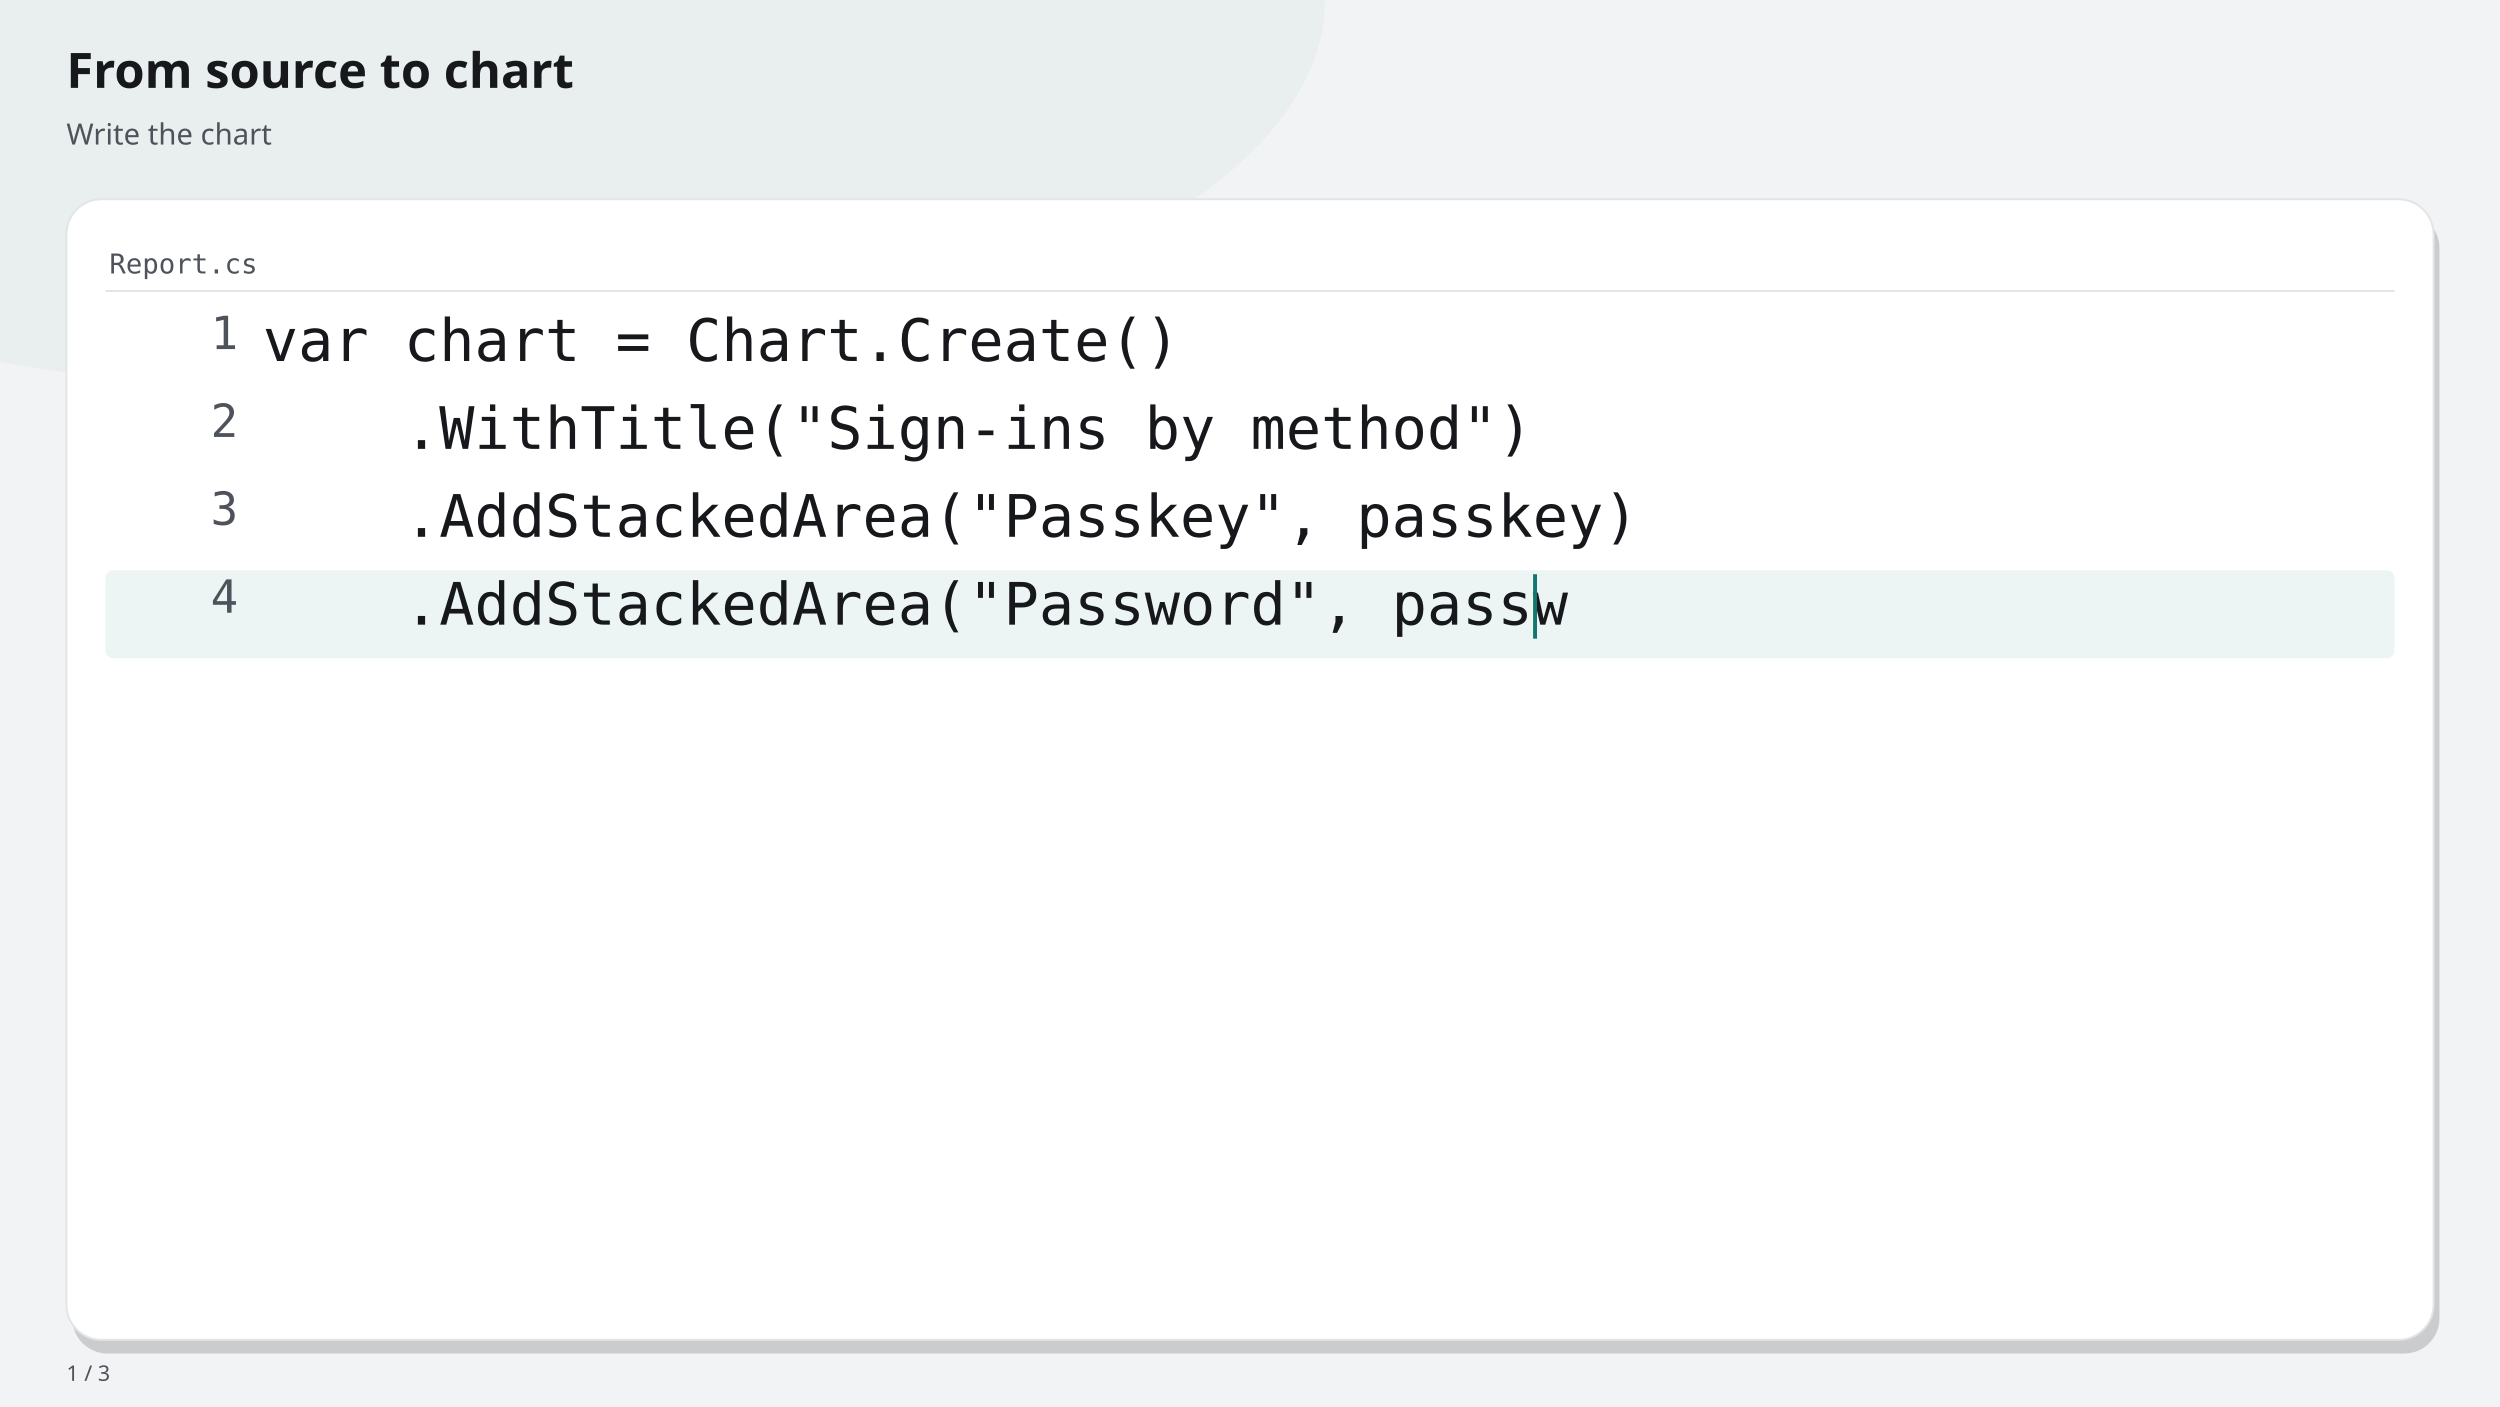
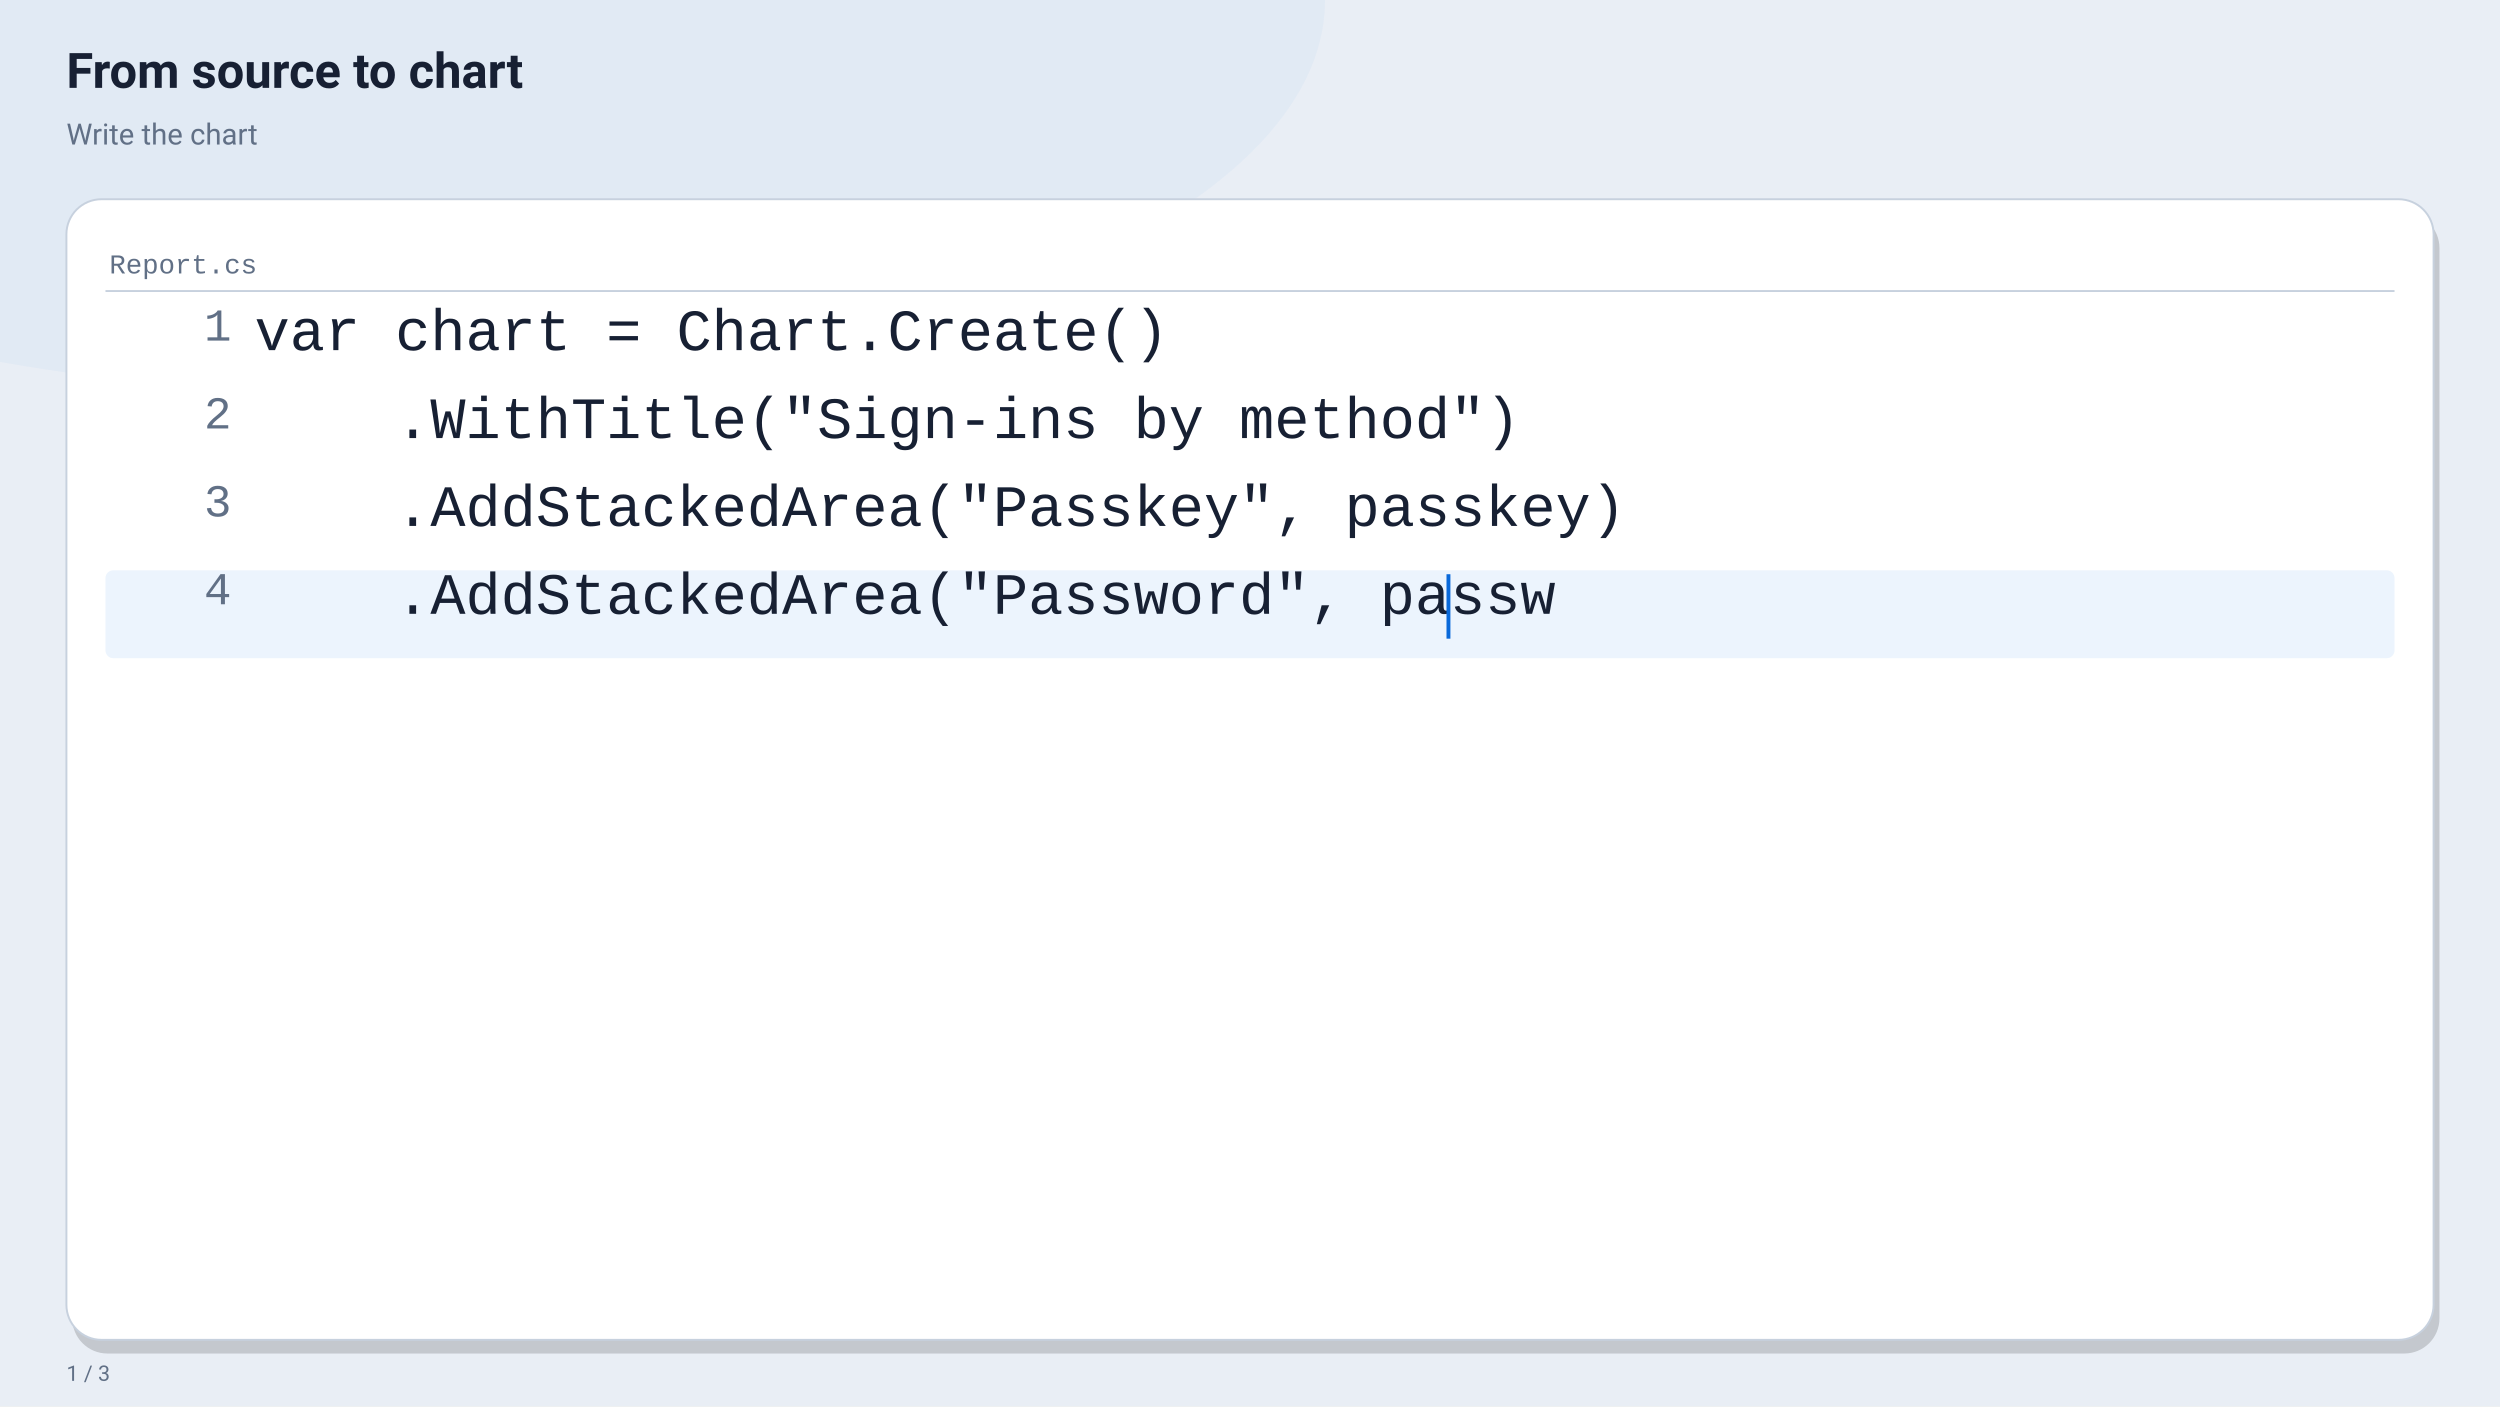
- <svg xmlns="http://www.w3.org/2000/svg" width="1280" height="720" viewBox="0 0 1280 720" stroke-linecap="round" stroke-linejoin="round" role="img" aria-label="From source to chart — Write the chart" aria-labelledby="cfx-v2-2a2b03c85a67e87c39461844345fd7335c58d3692d41cf1937cf4d885fced178-title" aria-describedby="cfx-v2-2a2b03c85a67e87c39461844345fd7335c58d3692d41cf1937cf4d885fced178-description">
+ <svg xmlns="http://www.w3.org/2000/svg" width="1280" height="720" viewBox="0 0 1280 720" stroke-linecap="round" stroke-linejoin="round" role="img" aria-label="From source to chart — Write the chart" aria-labelledby="cfx-v2-c30eee289acc2af9f0e28cb293fff9d93196a121bf69a2aa911c0a602f4f8b4d-title" aria-describedby="cfx-v2-c30eee289acc2af9f0e28cb293fff9d93196a121bf69a2aa911c0a602f4f8b4d-description">
  <defs>
-     <clipPath id="cfx-v2-2a2b03c85a67e87c39461844345fd7335c58d3692d41cf1937cf4d885fced178-clip-7" clipPathUnits="userSpaceOnUse">
+     <clipPath id="cfx-v2-c30eee289acc2af9f0e28cb293fff9d93196a121bf69a2aa911c0a602f4f8b4d-clip-7" clipPathUnits="userSpaceOnUse">
      <rect x="54" y="122" width="1172" height="544" />
    </clipPath>
-     <clipPath id="cfx-v2-2a2b03c85a67e87c39461844345fd7335c58d3692d41cf1937cf4d885fced178-clip-10" clipPathUnits="userSpaceOnUse">
+     <clipPath id="cfx-v2-c30eee289acc2af9f0e28cb293fff9d93196a121bf69a2aa911c0a602f4f8b4d-clip-10" clipPathUnits="userSpaceOnUse">
      <rect x="54" y="157" width="1172" height="509" />
    </clipPath>
  </defs>
-   <rect x="0" y="0" width="1280" height="720" rx="0" fill="#F2F3F4" stroke="none" stroke-width="1" />
-   <ellipse cx="192" cy="0" rx="486.4" ry="201.6" fill="rgba(17,119,111,0.039)" stroke="none" stroke-width="1" />
+   <rect x="0" y="0" width="1280" height="720" rx="0" fill="#E9EEF5" stroke="none" stroke-width="1" />
+   <ellipse cx="192" cy="0" rx="486.4" ry="201.6" fill="rgba(9,105,218,0.039)" stroke="none" stroke-width="1" />
  <g>
-     <text x="34" y="45" font-family="Calibri, Carlito, Segoe UI, system-ui, sans-serif" font-size="25" font-weight="700" font-style="normal" fill="#16181C" xml:space="preserve" style="white-space:pre;font-language-override:normal;font-palette:normal">From source to chart</text>
+     <text x="34" y="45" font-family="-apple-system, BlinkMacSystemFont, 'Segoe UI', Roboto, Helvetica, Arial, sans-serif" font-size="25" font-weight="700" font-style="normal" fill="#172033" xml:space="preserve" style="white-space:pre;font-language-override:normal;font-palette:normal">From source to chart</text>
  </g>
  <g>
-     <text x="34" y="74" font-family="Calibri, Carlito, Segoe UI, system-ui, sans-serif" font-size="15" font-weight="400" font-style="normal" fill="#4D525B" xml:space="preserve" style="white-space:pre;font-language-override:normal;font-palette:normal">Write the chart</text>
+     <text x="34" y="74" font-family="-apple-system, BlinkMacSystemFont, 'Segoe UI', Roboto, Helvetica, Arial, sans-serif" font-size="15" font-weight="400" font-style="normal" fill="#617086" xml:space="preserve" style="white-space:pre;font-language-override:normal;font-palette:normal">Write the chart</text>
  </g>
-   <g id="cfx-v2-2a2b03c85a67e87c39461844345fd7335c58d3692d41cf1937cf4d885fced178-node-4" data-cfx-source-id="source" data-cfx-role="story-panel" data-cfx-panel="source">
+   <g id="cfx-v2-c30eee289acc2af9f0e28cb293fff9d93196a121bf69a2aa911c0a602f4f8b4d-node-4" data-cfx-source-id="source" data-cfx-role="story-panel" data-cfx-panel="source">
    <rect x="37" y="109" width="1212" height="584" rx="18" fill="rgba(0,0,0,0.161)" stroke="none" stroke-width="1" />
-     <rect x="34" y="102" width="1212" height="584" rx="18" fill="#FFFFFF" stroke="#E2E4E7" stroke-width="1" />
-     <g clip-path="url(#cfx-v2-2a2b03c85a67e87c39461844345fd7335c58d3692d41cf1937cf4d885fced178-clip-7)">
+     <rect x="34" y="102" width="1212" height="584" rx="18" fill="#FFFFFF" stroke="#C7D1DE" stroke-width="1" />
+     <g clip-path="url(#cfx-v2-c30eee289acc2af9f0e28cb293fff9d93196a121bf69a2aa911c0a602f4f8b4d-clip-7)">
      <g>
-         <text x="56" y="140" font-family="Cascadia Mono, Consolas, monospace" font-size="14" font-weight="400" font-style="normal" fill="#4D525B" xml:space="preserve" style="white-space:pre;font-language-override:normal;font-palette:normal">Report.cs</text>
+         <text x="56" y="140" font-family="'SFMono-Regular', Consolas, 'Liberation Mono', Menlo, monospace" font-size="14" font-weight="400" font-style="normal" fill="#617086" xml:space="preserve" style="white-space:pre;font-language-override:normal;font-palette:normal">Report.cs</text>
      </g>
-       <line x1="54" y1="149" x2="1226" y2="149" fill="none" stroke="#E2E4E7" stroke-width="1" />
-       <g clip-path="url(#cfx-v2-2a2b03c85a67e87c39461844345fd7335c58d3692d41cf1937cf4d885fced178-clip-10)">
+       <line x1="54" y1="149" x2="1226" y2="149" fill="none" stroke="#C7D1DE" stroke-width="1" />
+       <g clip-path="url(#cfx-v2-c30eee289acc2af9f0e28cb293fff9d93196a121bf69a2aa911c0a602f4f8b4d-clip-10)">
        <g data-cfx-role="source-line-number">
-           <text x="107.844" y="178.709" font-family="Cascadia Mono, Consolas, monospace" font-size="23.4" font-weight="400" font-style="normal" fill="#4D525B" xml:space="preserve" style="white-space:pre;font-language-override:normal;font-palette:normal">1</text>
+           <text x="104.462" y="174.379" font-family="'SFMono-Regular', Consolas, 'Liberation Mono', Menlo, monospace" font-size="23.4" font-weight="400" font-style="normal" fill="#617086" xml:space="preserve" style="white-space:pre;font-language-override:normal;font-palette:normal">1</text>
        </g>
        <g data-cfx-role="source-text">
-           <text x="134.555" y="184.832" font-family="Cascadia Mono, Consolas, monospace" font-size="30" font-weight="400" font-style="normal" fill="#16181C" xml:space="preserve" style="white-space:pre;font-language-override:normal;font-palette:normal">var chart = Chart.Create()</text>
+           <text x="130.327" y="179.28" font-family="'SFMono-Regular', Consolas, 'Liberation Mono', Menlo, monospace" font-size="30" font-weight="400" font-style="normal" fill="#172033" xml:space="preserve" style="white-space:pre;font-language-override:normal;font-palette:normal">var chart = Chart.Create()</text>
        </g>
        <g data-cfx-role="source-line-number">
-           <text x="107.844" y="223.709" font-family="Cascadia Mono, Consolas, monospace" font-size="23.4" font-weight="400" font-style="normal" fill="#4D525B" xml:space="preserve" style="white-space:pre;font-language-override:normal;font-palette:normal">2</text>
+           <text x="104.462" y="219.379" font-family="'SFMono-Regular', Consolas, 'Liberation Mono', Menlo, monospace" font-size="23.4" font-weight="400" font-style="normal" fill="#617086" xml:space="preserve" style="white-space:pre;font-language-override:normal;font-palette:normal">2</text>
        </g>
        <g data-cfx-role="source-text">
-           <text x="134.555" y="229.832" font-family="Cascadia Mono, Consolas, monospace" font-size="30" font-weight="400" font-style="normal" fill="#16181C" xml:space="preserve" style="white-space:pre;font-language-override:normal;font-palette:normal">    .WithTitle("Sign-ins by method")</text>
+           <text x="130.327" y="224.28" font-family="'SFMono-Regular', Consolas, 'Liberation Mono', Menlo, monospace" font-size="30" font-weight="400" font-style="normal" fill="#172033" xml:space="preserve" style="white-space:pre;font-language-override:normal;font-palette:normal">    .WithTitle("Sign-ins by method")</text>
        </g>
        <g data-cfx-role="source-line-number">
-           <text x="107.844" y="268.709" font-family="Cascadia Mono, Consolas, monospace" font-size="23.4" font-weight="400" font-style="normal" fill="#4D525B" xml:space="preserve" style="white-space:pre;font-language-override:normal;font-palette:normal">3</text>
+           <text x="104.462" y="264.379" font-family="'SFMono-Regular', Consolas, 'Liberation Mono', Menlo, monospace" font-size="23.4" font-weight="400" font-style="normal" fill="#617086" xml:space="preserve" style="white-space:pre;font-language-override:normal;font-palette:normal">3</text>
        </g>
        <g data-cfx-role="source-text">
-           <text x="134.555" y="274.832" font-family="Cascadia Mono, Consolas, monospace" font-size="30" font-weight="400" font-style="normal" fill="#16181C" xml:space="preserve" style="white-space:pre;font-language-override:normal;font-palette:normal">    .AddStackedArea("Passkey", passkey)</text>
+           <text x="130.327" y="269.28" font-family="'SFMono-Regular', Consolas, 'Liberation Mono', Menlo, monospace" font-size="30" font-weight="400" font-style="normal" fill="#172033" xml:space="preserve" style="white-space:pre;font-language-override:normal;font-palette:normal">    .AddStackedArea("Passkey", passkey)</text>
        </g>
-         <rect x="54" y="292" width="1172" height="45" rx="4" data-cfx-role="source-active-line" fill="rgba(17,119,111,0.078)" stroke="none" stroke-width="1" />
+         <rect x="54" y="292" width="1172" height="45" rx="4" data-cfx-role="source-active-line" fill="rgba(9,105,218,0.078)" stroke="none" stroke-width="1" />
        <g data-cfx-role="source-line-number">
-           <text x="107.844" y="313.709" font-family="Cascadia Mono, Consolas, monospace" font-size="23.4" font-weight="400" font-style="normal" fill="#4D525B" xml:space="preserve" style="white-space:pre;font-language-override:normal;font-palette:normal">4</text>
+           <text x="104.462" y="309.379" font-family="'SFMono-Regular', Consolas, 'Liberation Mono', Menlo, monospace" font-size="23.4" font-weight="400" font-style="normal" fill="#617086" xml:space="preserve" style="white-space:pre;font-language-override:normal;font-palette:normal">4</text>
        </g>
        <g data-cfx-role="source-text">
-           <text x="134.555" y="319.832" font-family="Cascadia Mono, Consolas, monospace" font-size="30" font-weight="400" font-style="normal" fill="#16181C" xml:space="preserve" style="white-space:pre;font-language-override:normal;font-palette:normal">    .AddStackedArea("Password", passw</text>
+           <text x="130.327" y="314.28" font-family="'SFMono-Regular', Consolas, 'Liberation Mono', Menlo, monospace" font-size="30" font-weight="400" font-style="normal" fill="#172033" xml:space="preserve" style="white-space:pre;font-language-override:normal;font-palette:normal">    .AddStackedArea("Password", passw</text>
        </g>
-         <rect x="784.945" y="294" width="2" height="33" rx="0" data-cfx-role="source-caret" fill="#11776F" stroke="none" stroke-width="1" />
+         <rect x="740.61" y="294" width="2" height="33" rx="0" data-cfx-role="source-caret" fill="#0969DA" stroke="none" stroke-width="1" />
      </g>
    </g>
  </g>
  <g>
-     <text x="34" y="707" font-family="Calibri, Carlito, Segoe UI, system-ui, sans-serif" font-size="11" font-weight="400" font-style="normal" fill="#4D525B" xml:space="preserve" style="white-space:pre;font-language-override:normal;font-palette:normal">1 / 3</text>
+     <text x="34" y="707" font-family="-apple-system, BlinkMacSystemFont, 'Segoe UI', Roboto, Helvetica, Arial, sans-serif" font-size="11" font-weight="400" font-style="normal" fill="#617086" xml:space="preserve" style="white-space:pre;font-language-override:normal;font-palette:normal">1 / 3</text>
  </g>
</svg>
